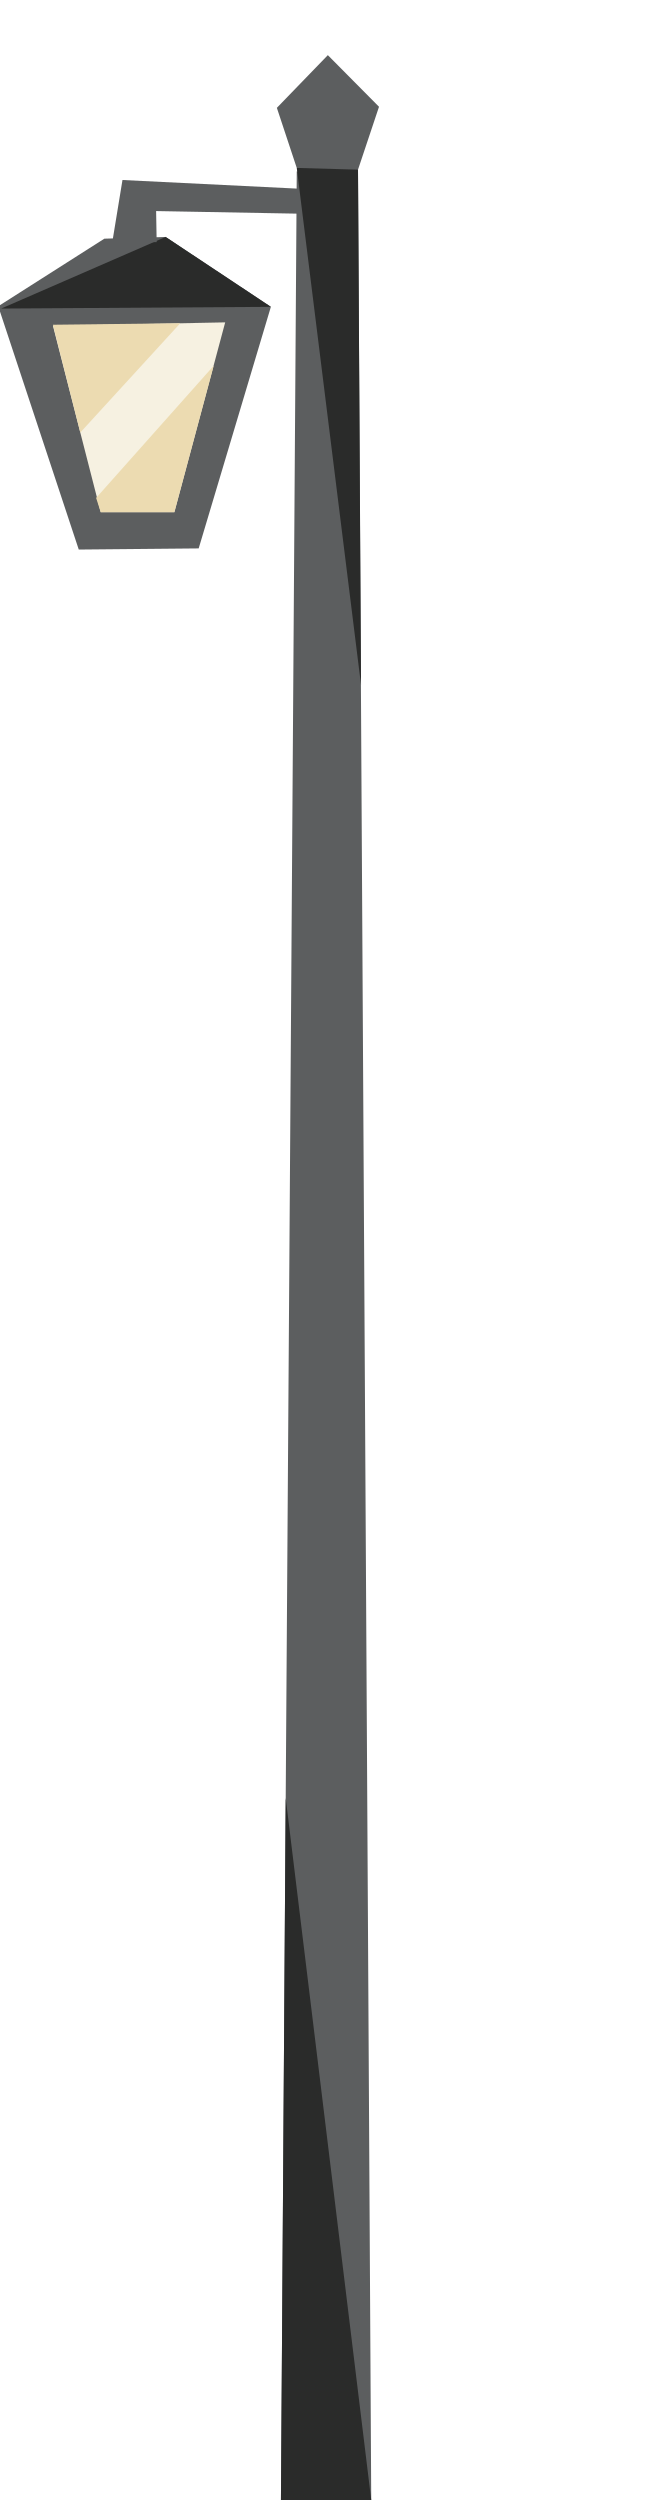
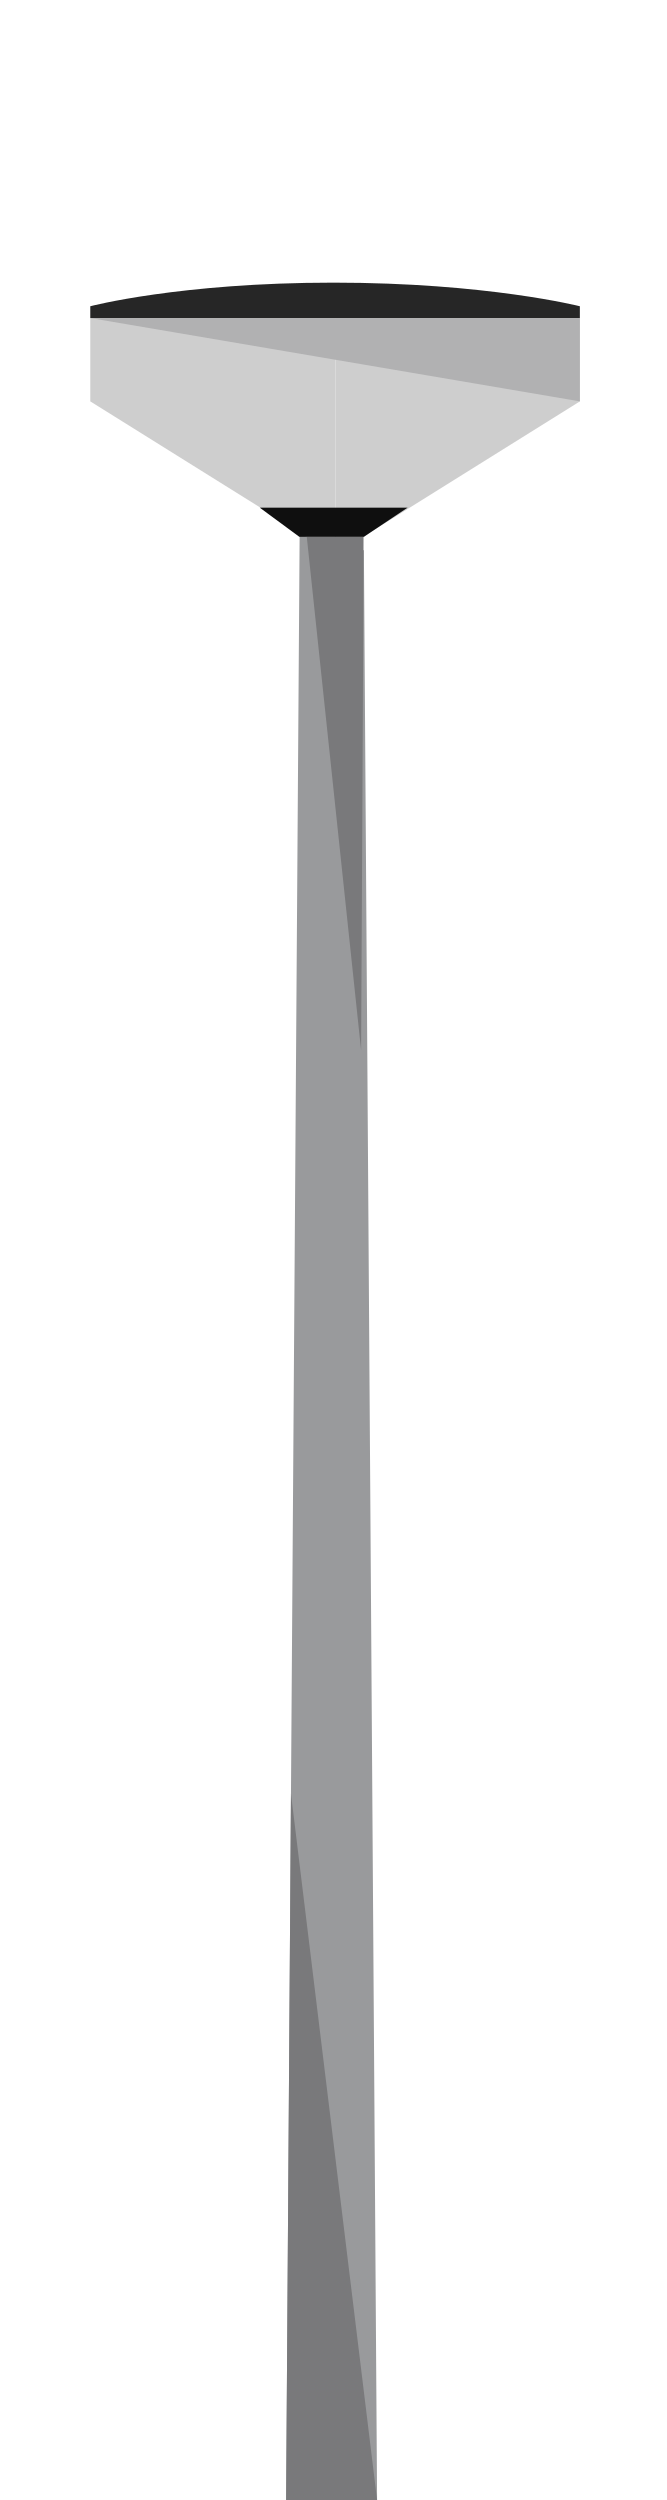
- <svg xmlns="http://www.w3.org/2000/svg" width="100%" height="100%" viewBox="0 0 120 460" version="1.1" xml:space="preserve" style="fill-rule:evenodd;clip-rule:evenodd;stroke-linejoin:round;stroke-miterlimit:2;">
-   <g id="lamppost-left" transform="matrix(0.635,0,0,0.635,-0.96,-27.68)">
-     <g id="post">
-       <path d="M82.918,768L109.081,768L105.25,93.75L87.5,93.25L82.918,768Z" style="fill:rgb(92,94,95);fill-rule:nonzero;" />
-       <path d="M82.918,768L109.081,768L84.297,564.604L82.918,768Z" style="fill:rgb(42,43,42);fill-rule:nonzero;" />
-       <path d="M87.5,92.25L81.736,74.841L96.507,59.571L111.334,74.529L105.25,92.75L98.11,99.468L87.5,92.25Z" style="fill:rgb(92,94,95);fill-rule:nonzero;" />
-       <path d="M106.124,242.075L87.5,92.25L105.25,92.75L106.124,242.075Z" style="fill:rgb(42,43,42);fill-rule:nonzero;" />
-     </g>
-     <g id="lantern-left">
-       <path d="M59.082,202.5L80,132.5L49.5,112.25L31.75,112.75L1,132.334L24.333,202.833" style="fill:rgb(92,94,95);fill-rule:nonzero;" />
-       <path d="M80,132.5L1.852,133L49.5,112.25L80,132.5Z" style="fill:rgb(42,43,42);fill-rule:nonzero;" />
-       <path d="M87.75,98.25L37,95.75L34.069,113.634L46.907,113.75L46.75,104.75L87.75,105.5" style="fill:rgb(92,94,95);fill-rule:nonzero;" />
-       <path d="M16.852,138L30.694,192L52.038,192L66.764,137L16.852,138Z" style="fill:rgb(246,241,225);fill-rule:nonzero;" />
-       <path d="M16.852,137.69L24.778,168.92L53.741,137.261L16.852,137.69Z" style="fill:rgb(236,219,177);fill-rule:nonzero;" />
-       <path d="M30.693,192L29.363,187.867L63.438,149.562L52.037,192L30.693,192Z" style="fill:rgb(236,219,177);fill-rule:nonzero;" />
+ <svg xmlns="http://www.w3.org/2000/svg" viewBox="0 0 96 360" width="96" height="360">
+   <style>tspan { white-space:pre }.shp0 { fill: #999a9c } .shp1 { fill: #79797b } .shp2 { fill: #cecece } .shp3 { fill: #262626 } .shp4 { fill: #0f0f0f } .shp5 { fill: #b1b1b2 } </style>
+   <g>
+     <g>
+       <g>
+         <g>
+           <path class="shp0" d="M41.2 360L54.3 360L52.4 79.25L43.15 76.6L41.2 360Z" />
+         </g>
+         <g>
+           <path class="shp1" d="M41.2 360L54.3 360L41.9 258.3L41.2 360Z" />
+         </g>
+         <g>
+           <path class="shp1" d="M52 151.25L44.1 76.6L52.35 76.8C52.4 76.8 52 151.25 52 151.25Z" />
+         </g>
+       </g>
    </g>
  </g>
+   <path class="shp2" d="M48.3 45.8L13 45.8L13 57.8L43.1 76.6L44.1 77.3L48.3 77.3" />
+   <path class="shp2" d="M48.3 45.8L83.5 45.8L83.5 57.8L53.4 76.6L52.4 77.3L48.3 77.3" />
+   <path class="shp3" d="M83.5 45.8L83.5 44.1C83.5 44.1 70.1 40.7 48 40.7C25.9 40.7 13 44.1 13 44.1L13 45.8" />
+   <path class="shp4" d="M37.4 73.1L58.7 73.1L52.4 77.3L43.1 77.3L37.4 73.1Z" />
+   <path class="shp5" d="M83.5 45.8L13 45.8L83.5 57.8L83.5 45.8Z" />
</svg>
